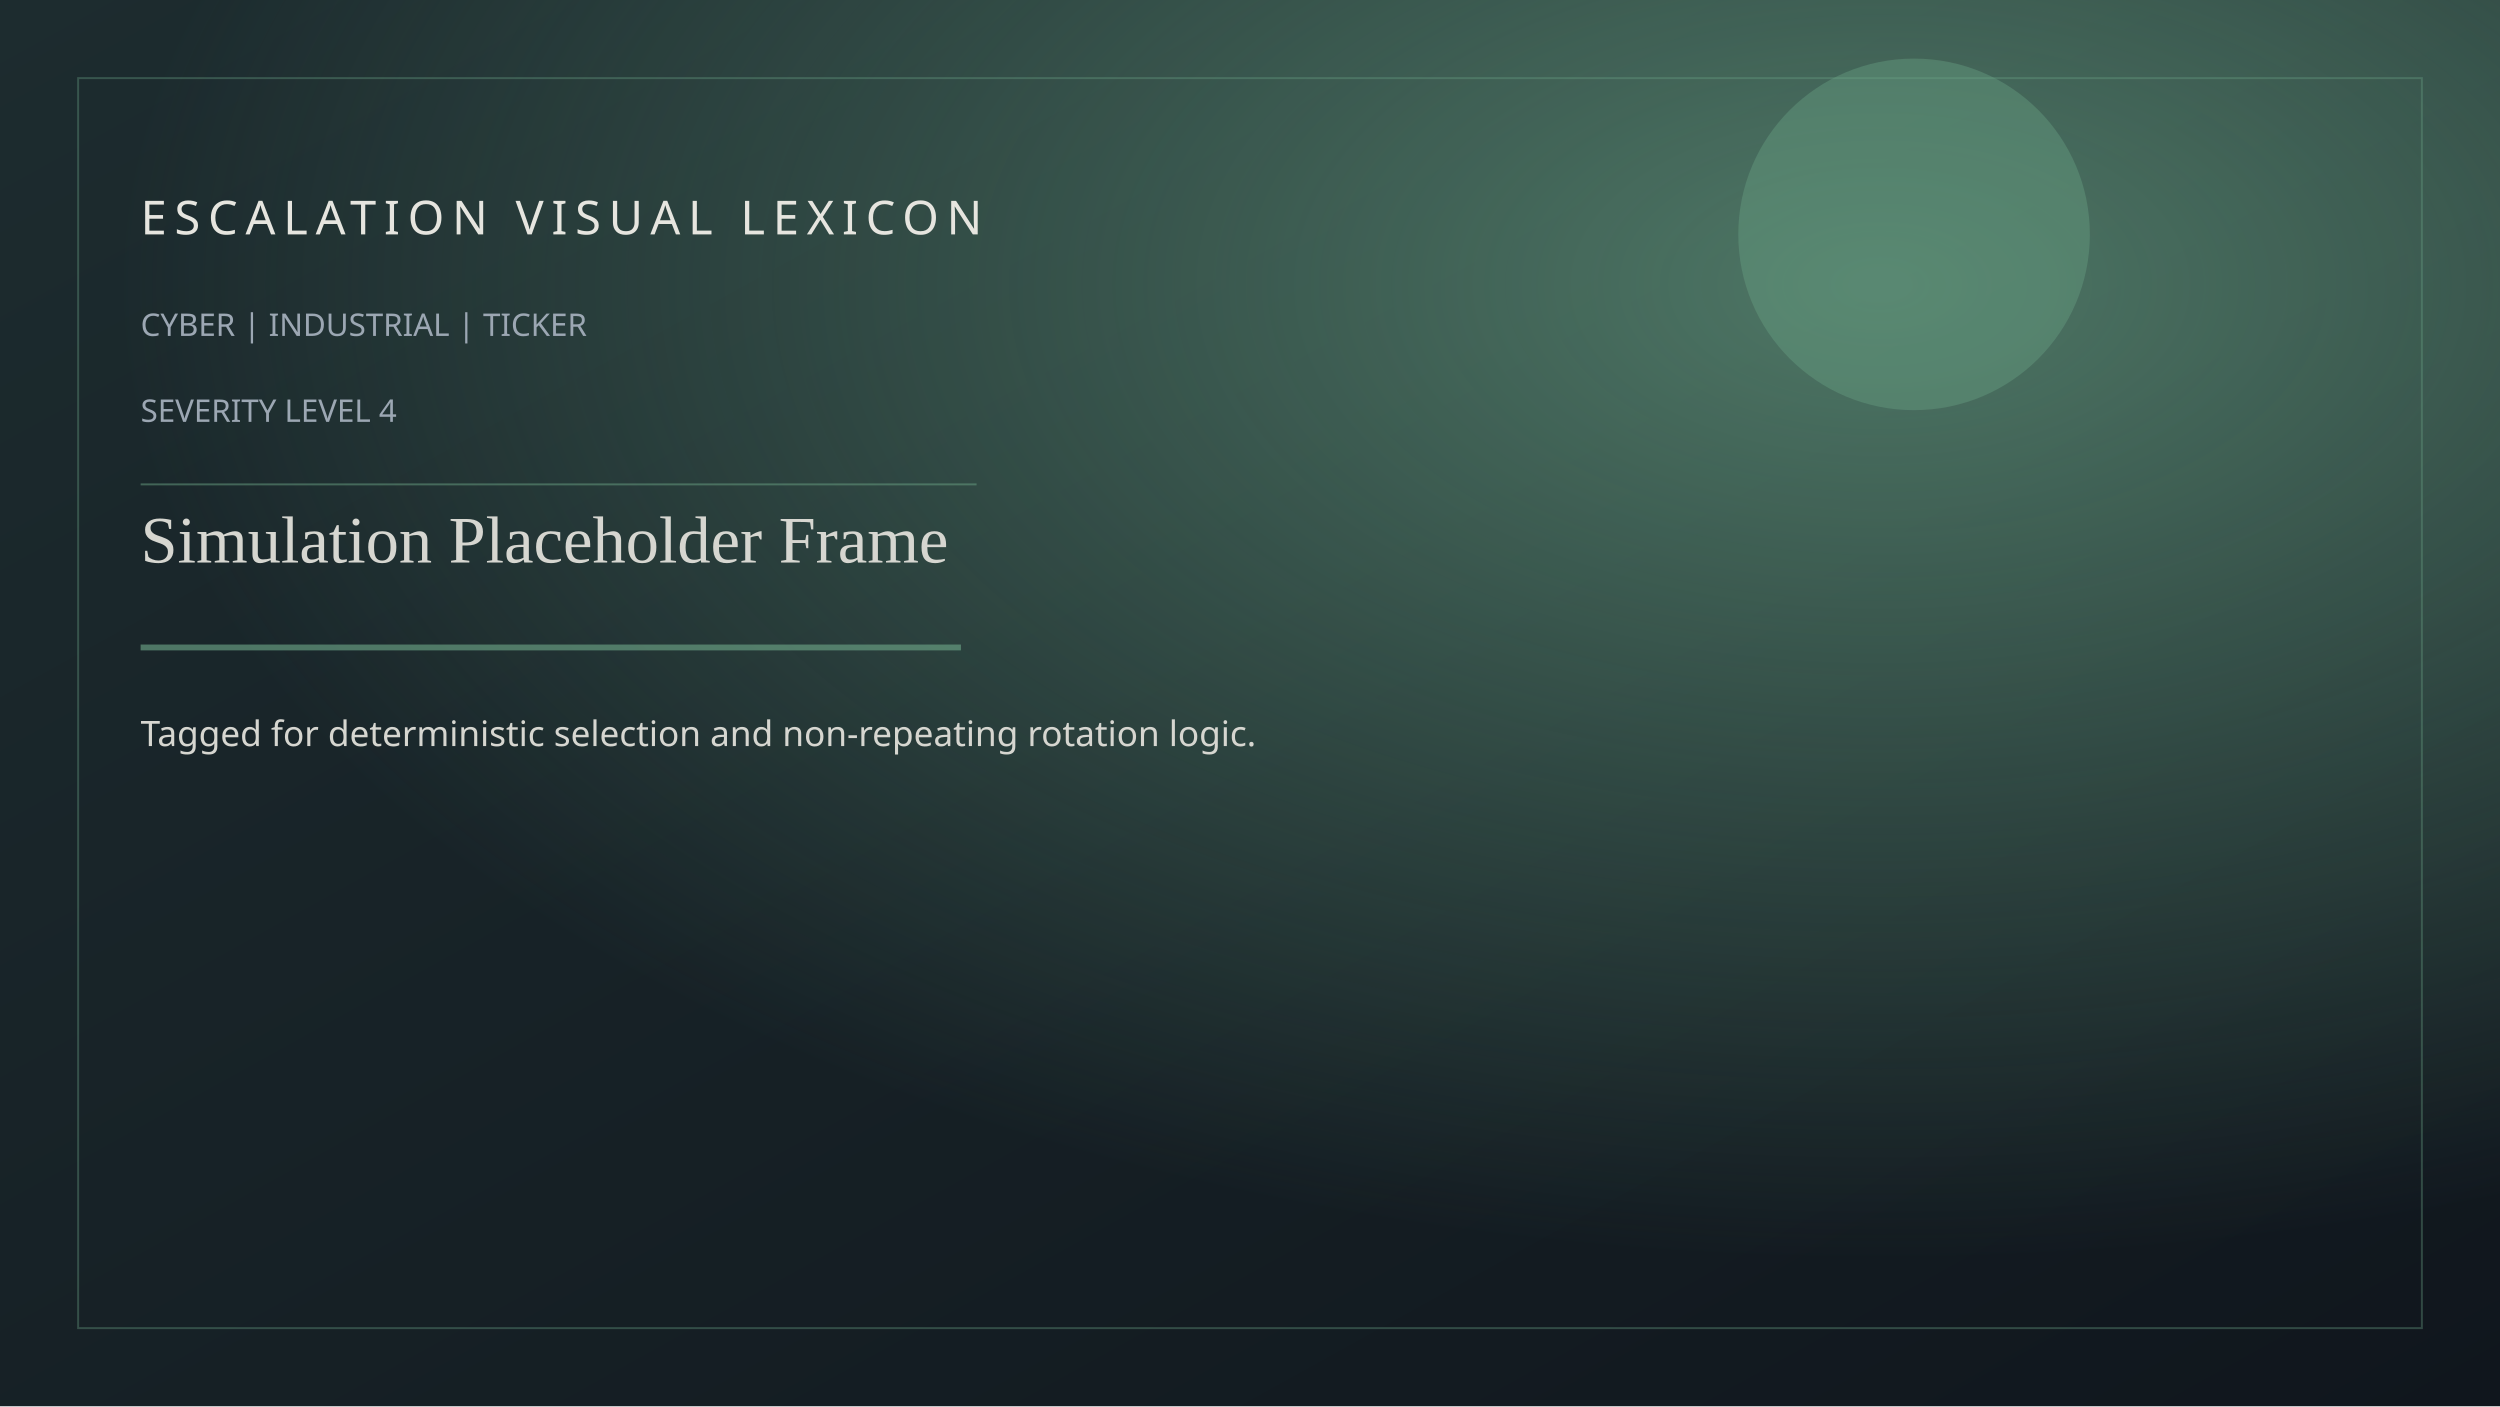
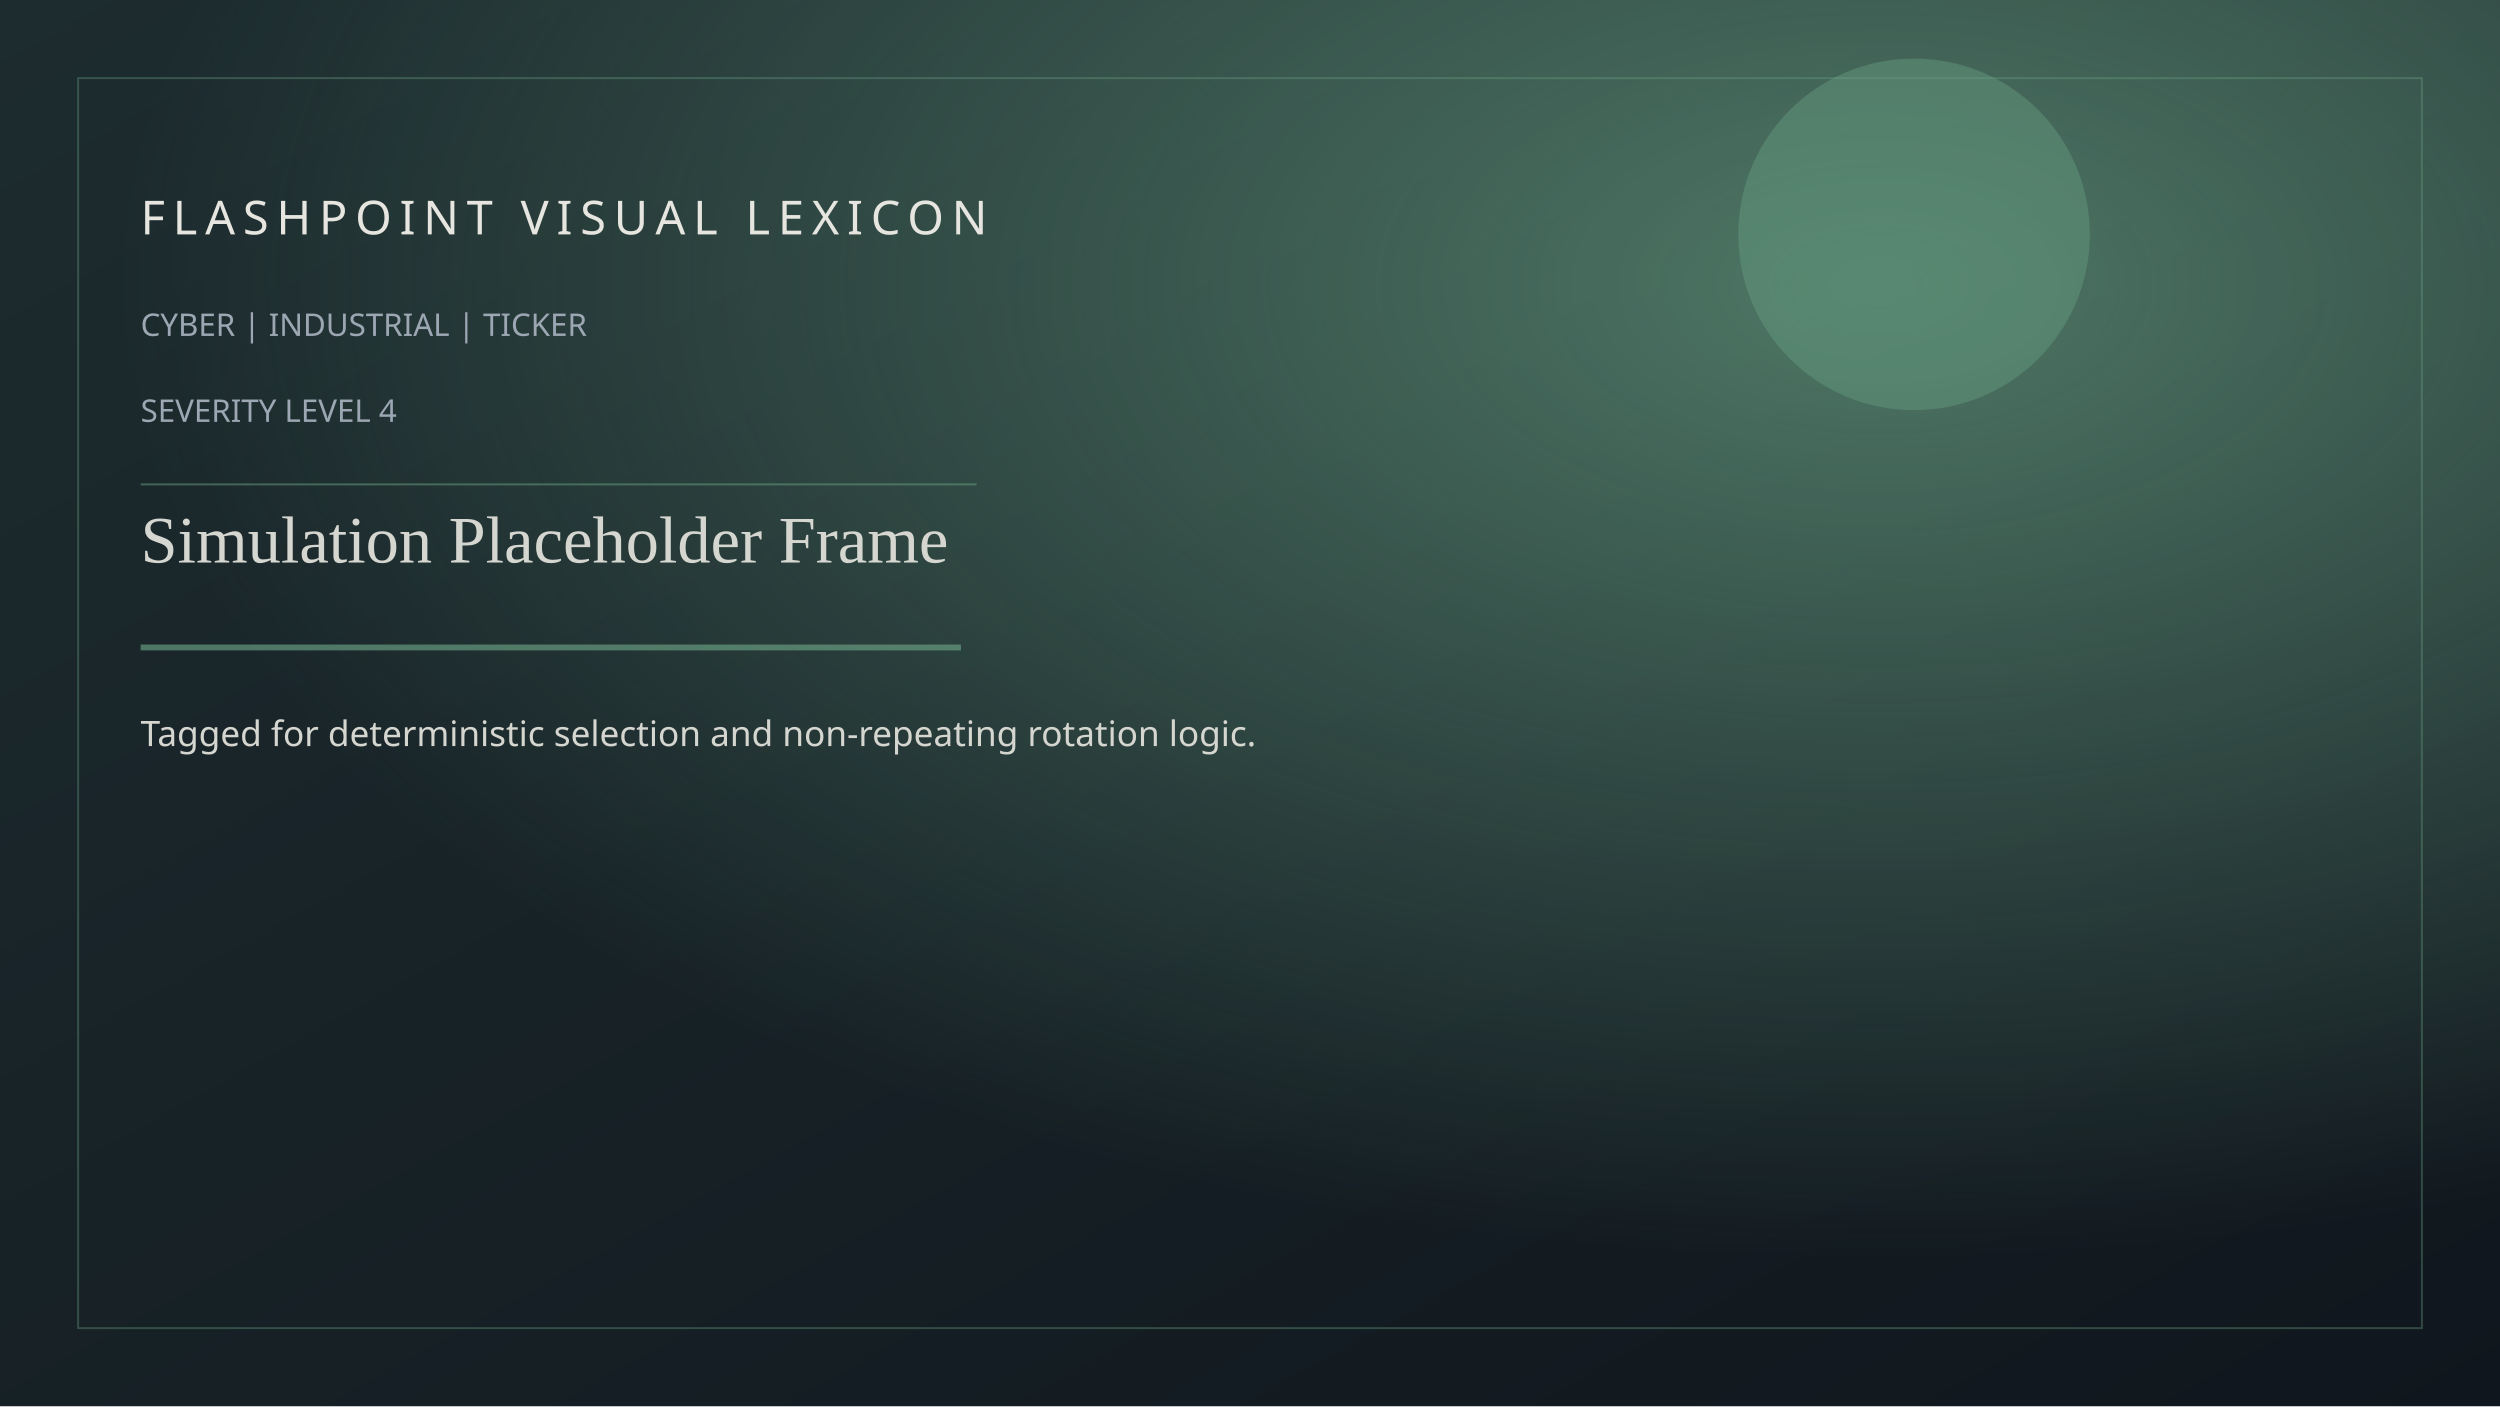
<svg xmlns="http://www.w3.org/2000/svg" width="1280" height="720" viewBox="0 0 1280 720">
  <defs>
    <linearGradient id="grad" x1="0" y1="0" x2="1" y2="1">
      <stop offset="0%" stop-color="#1d2c2f" />
      <stop offset="100%" stop-color="#10161d" />
    </linearGradient>
    <radialGradient id="glow" cx="75%" cy="20%" r="70%">
      <stop offset="0%" stop-color="#6aa285" stop-opacity="0.67" />
      <stop offset="100%" stop-color="#6aa285" stop-opacity="0" />
    </radialGradient>
  </defs>
  <rect width="1280" height="720" fill="url(#grad)" />
  <rect width="1280" height="720" fill="url(#glow)" />
  <rect x="40" y="40" width="1200" height="640" fill="none" stroke="#6aa285" stroke-opacity="0.36" />
  <circle cx="980" cy="120" r="90" fill="#6aa285" fill-opacity="0.40" />
-   <text x="72" y="120" fill="#e6e5df" font-family="IBM Plex Sans, sans-serif" font-size="24" letter-spacing="4">ESCALATION VISUAL LEXICON</text>
+   <text x="72" y="120" fill="#e6e5df" font-family="IBM Plex Sans, sans-serif" font-size="24" letter-spacing="4">FLASHPOINT VISUAL LEXICON</text>
  <text x="72" y="172" fill="#9ca7b3" font-family="IBM Plex Sans, sans-serif" font-size="16">CYBER | INDUSTRIAL | TICKER</text>
  <text x="72" y="216" fill="#9ca7b3" font-family="IBM Plex Sans, sans-serif" font-size="16">SEVERITY LEVEL 4</text>
  <line x1="72" y1="248" x2="500" y2="248" stroke="#6aa285" stroke-opacity="0.5" />
  <text x="72" y="288" fill="#d6d6d0" font-family="Source Serif 4, serif" font-size="34">Simulation Placeholder Frame</text>
  <rect x="72" y="330" width="420" height="3" fill="#6aa285" fill-opacity="0.65" />
  <text x="72" y="382" fill="#d6d6d0" font-family="IBM Plex Sans, sans-serif" font-size="18">Tagged for deterministic selection and non-repeating rotation logic.</text>
</svg>
